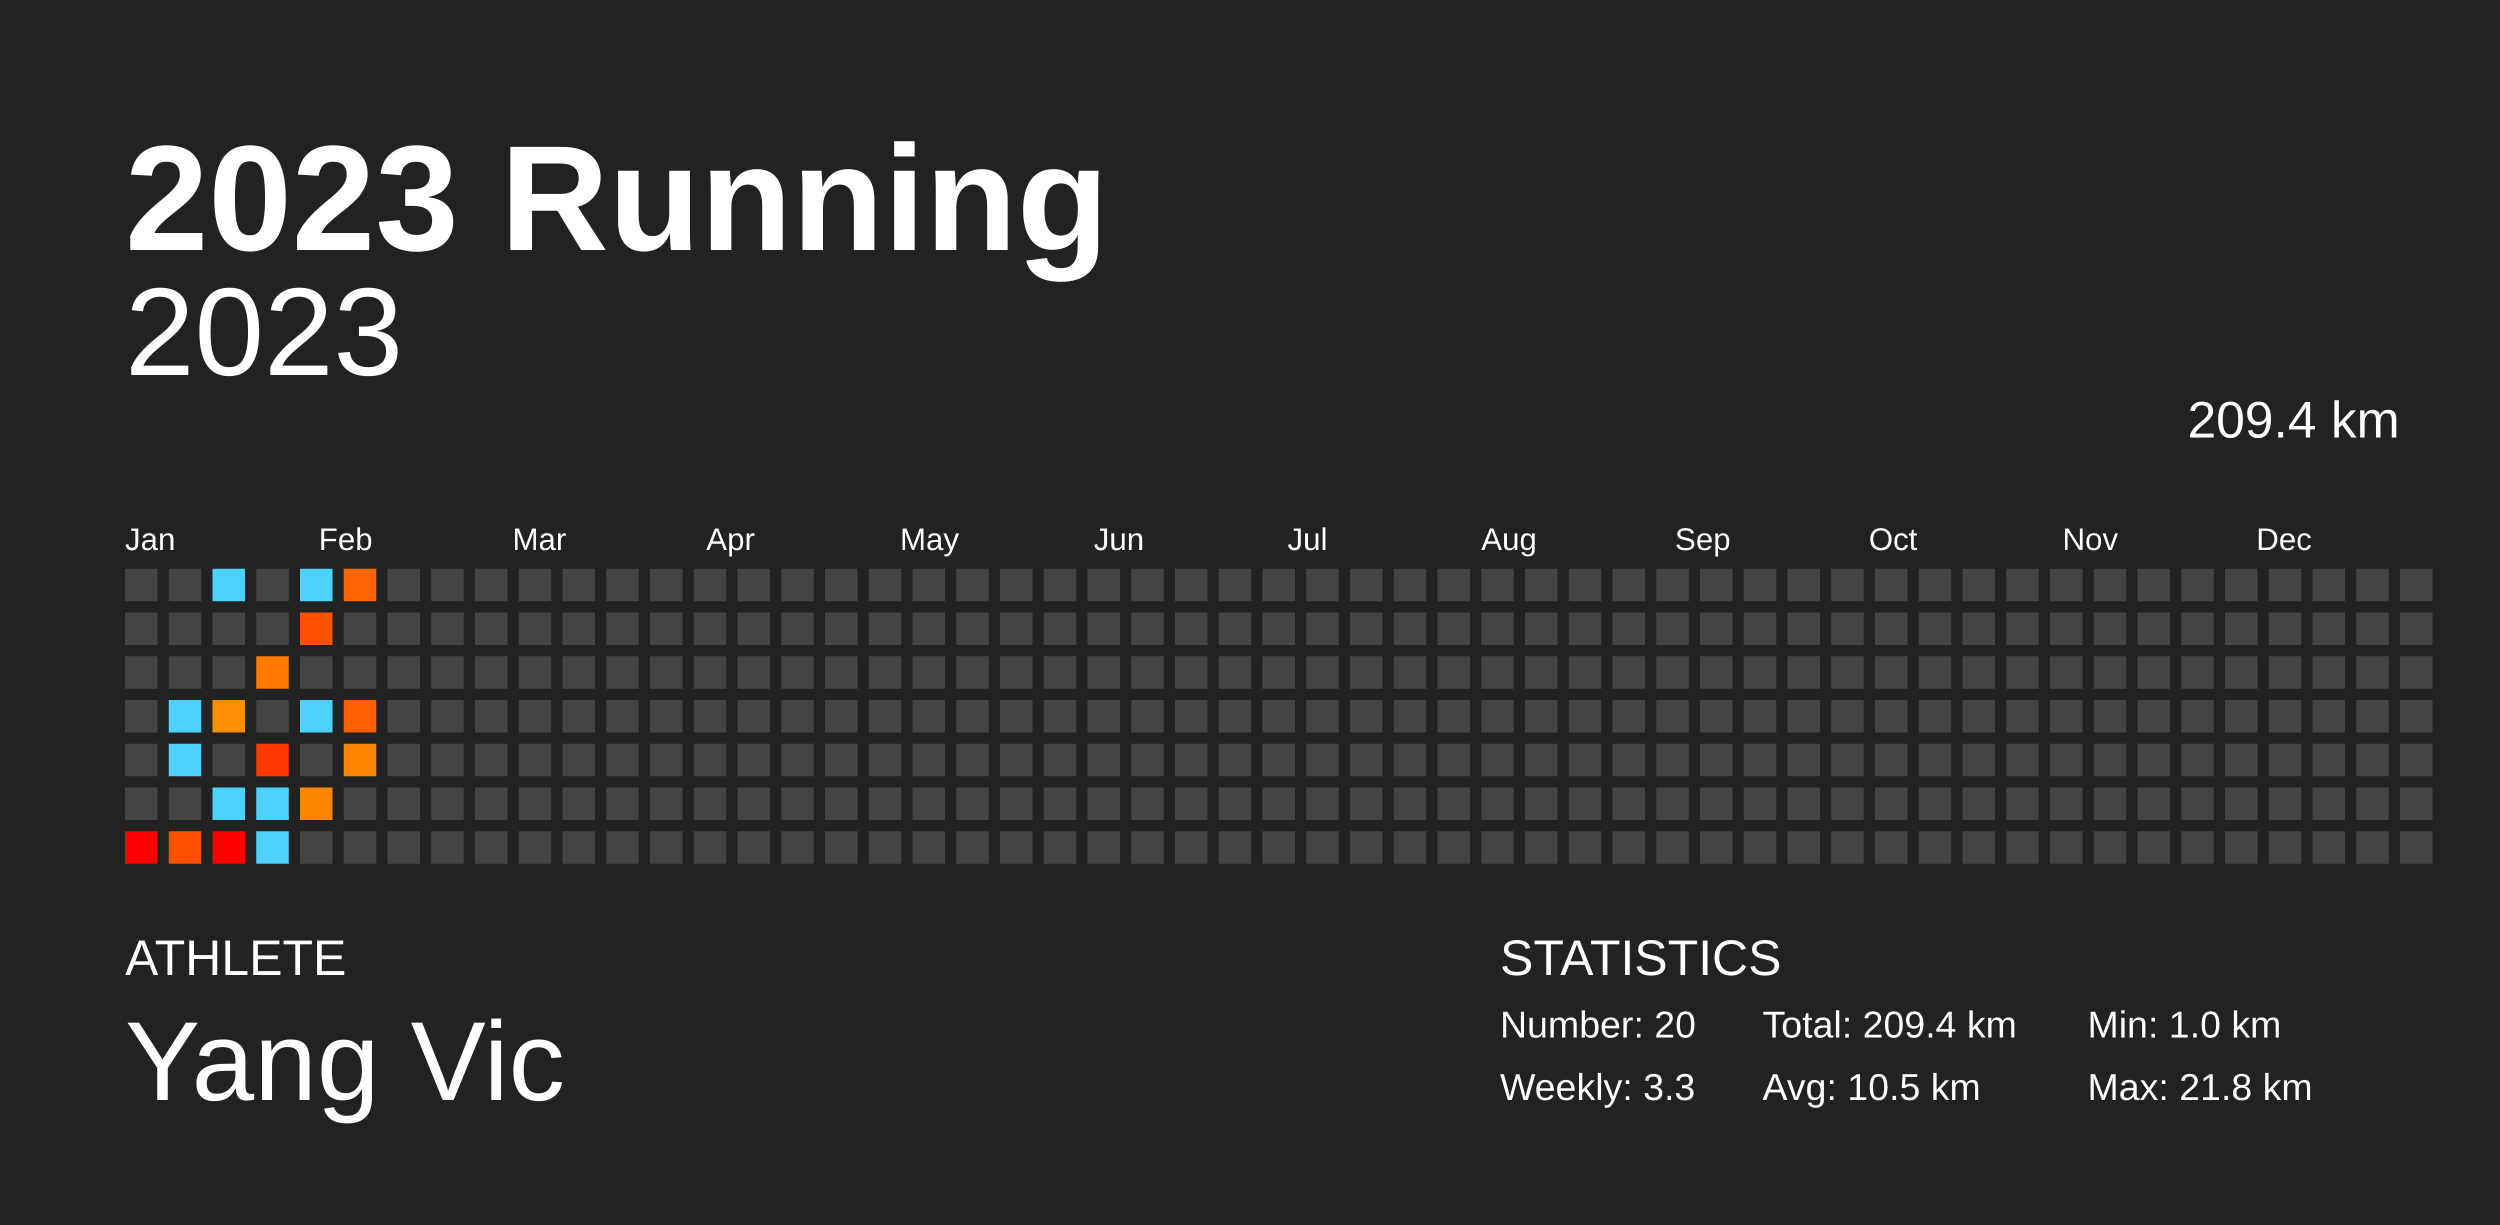
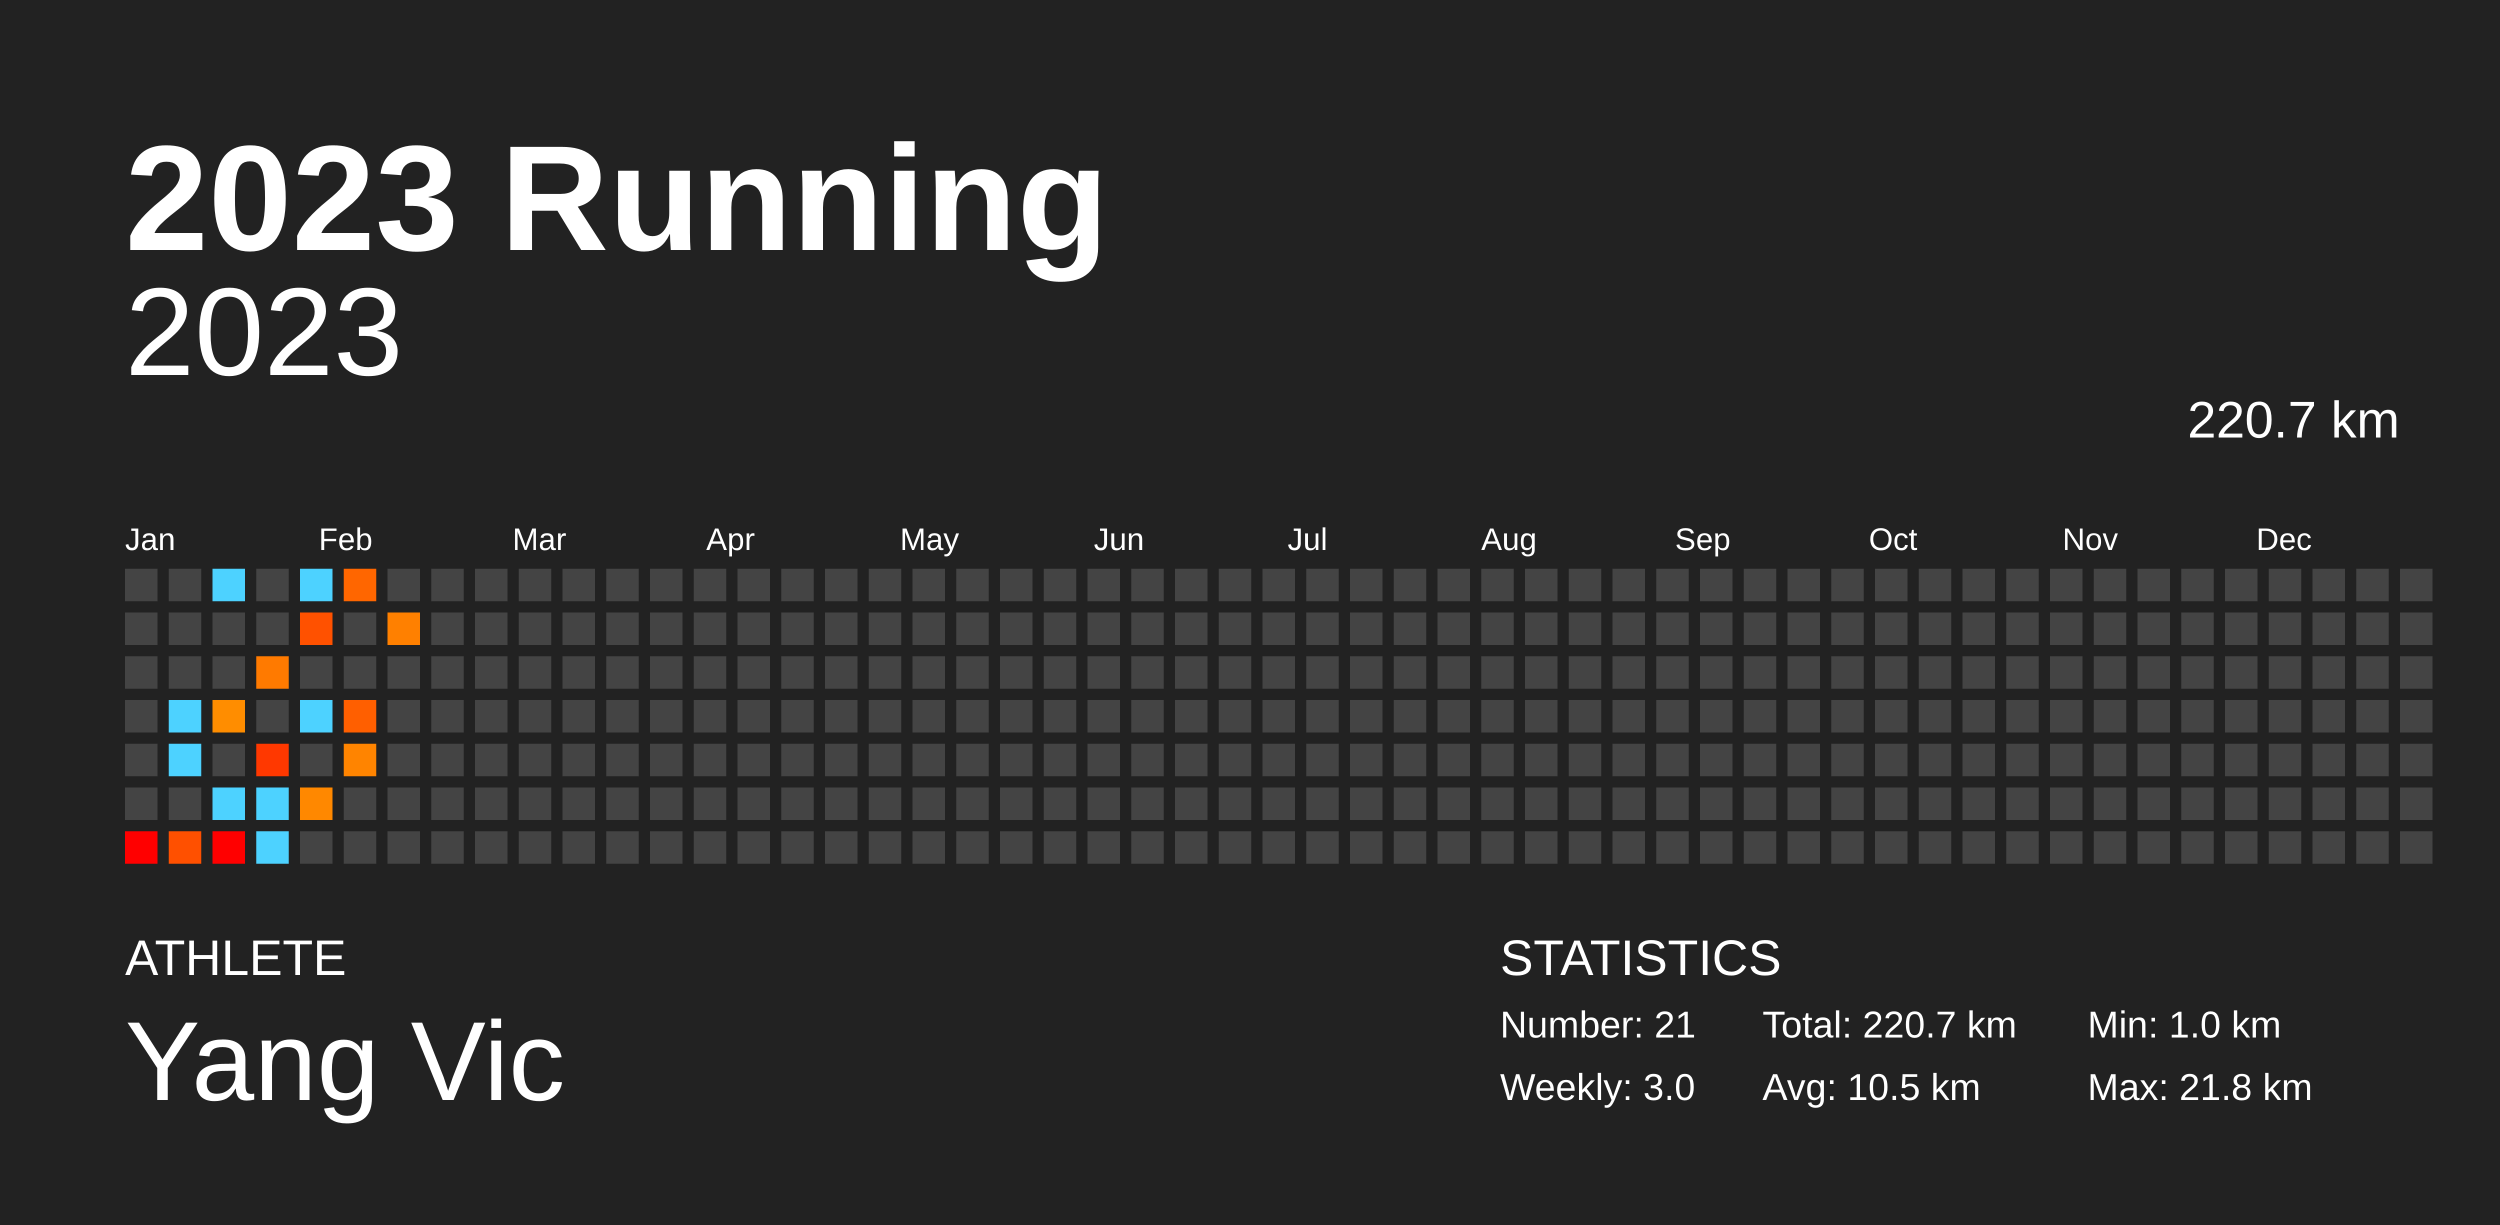
<svg xmlns="http://www.w3.org/2000/svg" baseProfile="full" height="98mm" version="1.1" viewBox="0,0,200,98" width="200mm">
  <defs />
  <rect fill="#222222" height="98" width="200" x="0" y="0" />
  <text fill="#FFFFFF" style="font-size:12px; font-family:Arial; font-weight:bold;" x="10" y="20">2023 Running</text>
  <text fill="#FFFFFF" style="font-size:4px; font-family:Arial" x="10" y="78">ATHLETE</text>
  <text fill="#FFFFFF" style="font-size:9px; font-family:Arial" x="10" y="88">Yang Vic</text>
  <text fill="#FFFFFF" style="font-size:4px; font-family:Arial" x="120" y="78">STATISTICS</text>
-   <text fill="#FFFFFF" style="font-size:3px; font-family:Arial" x="120" y="83">Number: 20</text>
-   <text fill="#FFFFFF" style="font-size:3px; font-family:Arial" x="120" y="88">Weekly: 3.3</text>
-   <text fill="#FFFFFF" style="font-size:3px; font-family:Arial" x="141" y="83">Total: 209.4 km</text>
+   <text fill="#FFFFFF" style="font-size:3px; font-family:Arial" x="120" y="83">Number: 21</text>
+   <text fill="#FFFFFF" style="font-size:3px; font-family:Arial" x="120" y="88">Weekly: 3.0</text>
+   <text fill="#FFFFFF" style="font-size:3px; font-family:Arial" x="141" y="83">Total: 220.7 km</text>
  <text fill="#FFFFFF" style="font-size:3px; font-family:Arial" x="141" y="88">Avg: 10.5 km</text>
  <text fill="#FFFFFF" style="font-size:3px; font-family:Arial" x="167" y="83">Min: 1.0 km</text>
  <text fill="#FFFFFF" style="font-size:3px; font-family:Arial" x="167" y="88">Max: 21.8 km</text>
  <text alignment-baseline="hanging" fill="#FFFFFF" style="font-size:10.0px; font-family:Arial;" x="10" y="30">2023</text>
-   <text alignment-baseline="hanging" fill="#FFFFFF" style="font-size:4.125px; font-family:Arial;" x="175" y="35">209.4 km</text>
+   <text alignment-baseline="hanging" fill="#FFFFFF" style="font-size:4.125px; font-family:Arial;" x="175" y="35">220.7 km</text>
  <text fill="#FFFFFF" style="font-size:2.5px; font-family:Arial" x="10.0" y="44">Jan</text>
  <text fill="#FFFFFF" style="font-size:2.5px; font-family:Arial" x="25.5" y="44">Feb</text>
  <text fill="#FFFFFF" style="font-size:2.5px; font-family:Arial" x="41.0" y="44">Mar</text>
  <text fill="#FFFFFF" style="font-size:2.5px; font-family:Arial" x="56.5" y="44">Apr</text>
  <text fill="#FFFFFF" style="font-size:2.5px; font-family:Arial" x="72.0" y="44">May</text>
  <text fill="#FFFFFF" style="font-size:2.5px; font-family:Arial" x="87.5" y="44">Jun</text>
  <text fill="#FFFFFF" style="font-size:2.5px; font-family:Arial" x="103.0" y="44">Jul</text>
  <text fill="#FFFFFF" style="font-size:2.5px; font-family:Arial" x="118.5" y="44">Aug</text>
  <text fill="#FFFFFF" style="font-size:2.5px; font-family:Arial" x="134.0" y="44">Sep</text>
  <text fill="#FFFFFF" style="font-size:2.5px; font-family:Arial" x="149.5" y="44">Oct</text>
  <text fill="#FFFFFF" style="font-size:2.5px; font-family:Arial" x="165.0" y="44">Nov</text>
  <text fill="#FFFFFF" style="font-size:2.5px; font-family:Arial" x="180.5" y="44">Dec</text>
  <rect fill="#444444" height="2.6" width="2.6" x="10.0" y="45.5" />
  <rect fill="#444444" height="2.6" width="2.6" x="10.0" y="49.0" />
  <rect fill="#444444" height="2.6" width="2.6" x="10.0" y="52.5" />
  <rect fill="#444444" height="2.6" width="2.6" x="10.0" y="56.0" />
  <rect fill="#444444" height="2.6" width="2.6" x="10.0" y="59.5" />
  <rect fill="#444444" height="2.6" width="2.6" x="10.0" y="63.0" />
  <rect fill="red" height="2.6" width="2.6" x="10.0" y="66.5" />
  <rect fill="#444444" height="2.6" width="2.6" x="13.5" y="45.5" />
  <rect fill="#444444" height="2.6" width="2.6" x="13.5" y="49.0" />
  <rect fill="#444444" height="2.6" width="2.6" x="13.5" y="52.5" />
  <rect fill="#4dd2ff" height="2.6" width="2.6" x="13.5" y="56.0" />
  <rect fill="#4dd2ff" height="2.6" width="2.6" x="13.5" y="59.5" />
  <rect fill="#444444" height="2.6" width="2.6" x="13.5" y="63.0" />
  <rect fill="#ff5000" height="2.6" width="2.6" x="13.5" y="66.5" />
  <rect fill="#4dd2ff" height="2.6" width="2.6" x="17.0" y="45.5" />
  <rect fill="#444444" height="2.6" width="2.6" x="17.0" y="49.0" />
  <rect fill="#444444" height="2.6" width="2.6" x="17.0" y="52.5" />
  <rect fill="#ff8d00" height="2.6" width="2.6" x="17.0" y="56.0" />
  <rect fill="#444444" height="2.6" width="2.6" x="17.0" y="59.5" />
  <rect fill="#4dd2ff" height="2.6" width="2.6" x="17.0" y="63.0" />
  <rect fill="red" height="2.6" width="2.6" x="17.0" y="66.5" />
  <rect fill="#444444" height="2.6" width="2.6" x="20.5" y="45.5" />
  <rect fill="#444444" height="2.6" width="2.6" x="20.5" y="49.0" />
  <rect fill="#ff7a00" height="2.6" width="2.6" x="20.5" y="52.5" />
  <rect fill="#444444" height="2.6" width="2.6" x="20.5" y="56.0" />
  <rect fill="#ff3800" height="2.6" width="2.6" x="20.5" y="59.5" />
  <rect fill="#4dd2ff" height="2.6" width="2.6" x="20.5" y="63.0" />
  <rect fill="#4dd2ff" height="2.6" width="2.6" x="20.5" y="66.5" />
  <rect fill="#4dd2ff" height="2.6" width="2.6" x="24.0" y="45.5" />
  <rect fill="#ff5100" height="2.6" width="2.6" x="24.0" y="49.0" />
  <rect fill="#444444" height="2.6" width="2.6" x="24.0" y="52.5" />
  <rect fill="#4dd2ff" height="2.6" width="2.6" x="24.0" y="56.0" />
  <rect fill="#444444" height="2.6" width="2.6" x="24.0" y="59.5" />
  <rect fill="#ff8800" height="2.6" width="2.6" x="24.0" y="63.0" />
  <rect fill="#444444" height="2.6" width="2.6" x="24.0" y="66.5" />
  <rect fill="#ff6600" height="2.6" width="2.6" x="27.5" y="45.5" />
  <rect fill="#444444" height="2.6" width="2.6" x="27.5" y="49.0" />
  <rect fill="#444444" height="2.6" width="2.6" x="27.5" y="52.5" />
  <rect fill="#ff5f00" height="2.6" width="2.6" x="27.5" y="56.0" />
  <rect fill="#ff8400" height="2.6" width="2.6" x="27.5" y="59.5" />
  <rect fill="#444444" height="2.6" width="2.6" x="27.5" y="63.0" />
  <rect fill="#444444" height="2.6" width="2.6" x="27.5" y="66.5" />
  <rect fill="#444444" height="2.6" width="2.6" x="31.0" y="45.5" />
-   <rect fill="#444444" height="2.6" width="2.6" x="31.0" y="49.0" />
+   <rect fill="#ff8000" height="2.6" width="2.6" x="31.0" y="49.0" />
  <rect fill="#444444" height="2.6" width="2.6" x="31.0" y="52.5" />
  <rect fill="#444444" height="2.6" width="2.6" x="31.0" y="56.0" />
  <rect fill="#444444" height="2.6" width="2.6" x="31.0" y="59.5" />
  <rect fill="#444444" height="2.6" width="2.6" x="31.0" y="63.0" />
  <rect fill="#444444" height="2.6" width="2.6" x="31.0" y="66.5" />
  <rect fill="#444444" height="2.6" width="2.6" x="34.5" y="45.5" />
  <rect fill="#444444" height="2.6" width="2.6" x="34.5" y="49.0" />
  <rect fill="#444444" height="2.6" width="2.6" x="34.5" y="52.5" />
  <rect fill="#444444" height="2.6" width="2.6" x="34.5" y="56.0" />
  <rect fill="#444444" height="2.6" width="2.6" x="34.5" y="59.5" />
  <rect fill="#444444" height="2.6" width="2.6" x="34.5" y="63.0" />
  <rect fill="#444444" height="2.6" width="2.6" x="34.5" y="66.5" />
  <rect fill="#444444" height="2.6" width="2.6" x="38.0" y="45.5" />
  <rect fill="#444444" height="2.6" width="2.6" x="38.0" y="49.0" />
  <rect fill="#444444" height="2.6" width="2.6" x="38.0" y="52.5" />
  <rect fill="#444444" height="2.6" width="2.6" x="38.0" y="56.0" />
  <rect fill="#444444" height="2.6" width="2.6" x="38.0" y="59.5" />
  <rect fill="#444444" height="2.6" width="2.6" x="38.0" y="63.0" />
  <rect fill="#444444" height="2.6" width="2.6" x="38.0" y="66.5" />
  <rect fill="#444444" height="2.6" width="2.6" x="41.5" y="45.5" />
  <rect fill="#444444" height="2.6" width="2.6" x="41.5" y="49.0" />
  <rect fill="#444444" height="2.6" width="2.6" x="41.5" y="52.5" />
  <rect fill="#444444" height="2.6" width="2.6" x="41.5" y="56.0" />
  <rect fill="#444444" height="2.6" width="2.6" x="41.5" y="59.5" />
  <rect fill="#444444" height="2.6" width="2.6" x="41.5" y="63.0" />
  <rect fill="#444444" height="2.6" width="2.6" x="41.5" y="66.5" />
  <rect fill="#444444" height="2.6" width="2.6" x="45.0" y="45.5" />
  <rect fill="#444444" height="2.6" width="2.6" x="45.0" y="49.0" />
  <rect fill="#444444" height="2.6" width="2.6" x="45.0" y="52.5" />
  <rect fill="#444444" height="2.6" width="2.6" x="45.0" y="56.0" />
  <rect fill="#444444" height="2.6" width="2.6" x="45.0" y="59.5" />
  <rect fill="#444444" height="2.6" width="2.6" x="45.0" y="63.0" />
  <rect fill="#444444" height="2.6" width="2.6" x="45.0" y="66.5" />
  <rect fill="#444444" height="2.6" width="2.6" x="48.5" y="45.5" />
  <rect fill="#444444" height="2.6" width="2.6" x="48.5" y="49.0" />
  <rect fill="#444444" height="2.6" width="2.6" x="48.5" y="52.5" />
  <rect fill="#444444" height="2.6" width="2.6" x="48.5" y="56.0" />
  <rect fill="#444444" height="2.6" width="2.6" x="48.5" y="59.5" />
  <rect fill="#444444" height="2.6" width="2.6" x="48.5" y="63.0" />
  <rect fill="#444444" height="2.6" width="2.6" x="48.5" y="66.5" />
  <rect fill="#444444" height="2.6" width="2.6" x="52.0" y="45.5" />
  <rect fill="#444444" height="2.6" width="2.6" x="52.0" y="49.0" />
  <rect fill="#444444" height="2.6" width="2.6" x="52.0" y="52.5" />
  <rect fill="#444444" height="2.6" width="2.6" x="52.0" y="56.0" />
  <rect fill="#444444" height="2.6" width="2.6" x="52.0" y="59.5" />
  <rect fill="#444444" height="2.6" width="2.6" x="52.0" y="63.0" />
  <rect fill="#444444" height="2.6" width="2.6" x="52.0" y="66.5" />
  <rect fill="#444444" height="2.6" width="2.6" x="55.5" y="45.5" />
  <rect fill="#444444" height="2.6" width="2.6" x="55.5" y="49.0" />
  <rect fill="#444444" height="2.6" width="2.6" x="55.5" y="52.5" />
  <rect fill="#444444" height="2.6" width="2.6" x="55.5" y="56.0" />
  <rect fill="#444444" height="2.6" width="2.6" x="55.5" y="59.5" />
  <rect fill="#444444" height="2.6" width="2.6" x="55.5" y="63.0" />
  <rect fill="#444444" height="2.6" width="2.6" x="55.5" y="66.5" />
  <rect fill="#444444" height="2.6" width="2.6" x="59.0" y="45.5" />
  <rect fill="#444444" height="2.6" width="2.6" x="59.0" y="49.0" />
  <rect fill="#444444" height="2.6" width="2.6" x="59.0" y="52.5" />
  <rect fill="#444444" height="2.6" width="2.6" x="59.0" y="56.0" />
  <rect fill="#444444" height="2.6" width="2.6" x="59.0" y="59.5" />
  <rect fill="#444444" height="2.6" width="2.6" x="59.0" y="63.0" />
  <rect fill="#444444" height="2.6" width="2.6" x="59.0" y="66.5" />
  <rect fill="#444444" height="2.6" width="2.6" x="62.5" y="45.5" />
  <rect fill="#444444" height="2.6" width="2.6" x="62.5" y="49.0" />
  <rect fill="#444444" height="2.6" width="2.6" x="62.5" y="52.5" />
  <rect fill="#444444" height="2.6" width="2.6" x="62.5" y="56.0" />
  <rect fill="#444444" height="2.6" width="2.6" x="62.5" y="59.5" />
  <rect fill="#444444" height="2.6" width="2.6" x="62.5" y="63.0" />
  <rect fill="#444444" height="2.6" width="2.6" x="62.5" y="66.5" />
  <rect fill="#444444" height="2.6" width="2.6" x="66.0" y="45.5" />
  <rect fill="#444444" height="2.6" width="2.6" x="66.0" y="49.0" />
  <rect fill="#444444" height="2.6" width="2.6" x="66.0" y="52.5" />
  <rect fill="#444444" height="2.6" width="2.6" x="66.0" y="56.0" />
  <rect fill="#444444" height="2.6" width="2.6" x="66.0" y="59.5" />
  <rect fill="#444444" height="2.6" width="2.6" x="66.0" y="63.0" />
  <rect fill="#444444" height="2.6" width="2.6" x="66.0" y="66.5" />
  <rect fill="#444444" height="2.6" width="2.6" x="69.5" y="45.5" />
  <rect fill="#444444" height="2.6" width="2.6" x="69.5" y="49.0" />
  <rect fill="#444444" height="2.6" width="2.6" x="69.5" y="52.5" />
  <rect fill="#444444" height="2.6" width="2.6" x="69.5" y="56.0" />
  <rect fill="#444444" height="2.6" width="2.6" x="69.5" y="59.5" />
  <rect fill="#444444" height="2.6" width="2.6" x="69.5" y="63.0" />
  <rect fill="#444444" height="2.6" width="2.6" x="69.5" y="66.5" />
  <rect fill="#444444" height="2.6" width="2.6" x="73.0" y="45.5" />
  <rect fill="#444444" height="2.6" width="2.6" x="73.0" y="49.0" />
  <rect fill="#444444" height="2.6" width="2.6" x="73.0" y="52.5" />
  <rect fill="#444444" height="2.6" width="2.6" x="73.0" y="56.0" />
  <rect fill="#444444" height="2.6" width="2.6" x="73.0" y="59.5" />
  <rect fill="#444444" height="2.6" width="2.6" x="73.0" y="63.0" />
  <rect fill="#444444" height="2.6" width="2.6" x="73.0" y="66.5" />
  <rect fill="#444444" height="2.6" width="2.6" x="76.5" y="45.5" />
  <rect fill="#444444" height="2.6" width="2.6" x="76.5" y="49.0" />
  <rect fill="#444444" height="2.6" width="2.6" x="76.5" y="52.5" />
  <rect fill="#444444" height="2.6" width="2.6" x="76.5" y="56.0" />
  <rect fill="#444444" height="2.6" width="2.6" x="76.5" y="59.5" />
  <rect fill="#444444" height="2.6" width="2.6" x="76.5" y="63.0" />
  <rect fill="#444444" height="2.6" width="2.6" x="76.5" y="66.5" />
  <rect fill="#444444" height="2.6" width="2.6" x="80.0" y="45.5" />
  <rect fill="#444444" height="2.6" width="2.6" x="80.0" y="49.0" />
  <rect fill="#444444" height="2.6" width="2.6" x="80.0" y="52.5" />
  <rect fill="#444444" height="2.6" width="2.6" x="80.0" y="56.0" />
  <rect fill="#444444" height="2.6" width="2.6" x="80.0" y="59.5" />
  <rect fill="#444444" height="2.6" width="2.6" x="80.0" y="63.0" />
  <rect fill="#444444" height="2.6" width="2.6" x="80.0" y="66.5" />
  <rect fill="#444444" height="2.6" width="2.6" x="83.5" y="45.5" />
  <rect fill="#444444" height="2.6" width="2.6" x="83.5" y="49.0" />
  <rect fill="#444444" height="2.6" width="2.6" x="83.5" y="52.5" />
  <rect fill="#444444" height="2.6" width="2.6" x="83.5" y="56.0" />
  <rect fill="#444444" height="2.6" width="2.6" x="83.5" y="59.5" />
  <rect fill="#444444" height="2.6" width="2.6" x="83.5" y="63.0" />
  <rect fill="#444444" height="2.6" width="2.6" x="83.5" y="66.5" />
  <rect fill="#444444" height="2.6" width="2.6" x="87.0" y="45.5" />
  <rect fill="#444444" height="2.6" width="2.6" x="87.0" y="49.0" />
  <rect fill="#444444" height="2.6" width="2.6" x="87.0" y="52.5" />
  <rect fill="#444444" height="2.6" width="2.6" x="87.0" y="56.0" />
  <rect fill="#444444" height="2.6" width="2.6" x="87.0" y="59.5" />
  <rect fill="#444444" height="2.6" width="2.6" x="87.0" y="63.0" />
  <rect fill="#444444" height="2.6" width="2.6" x="87.0" y="66.5" />
  <rect fill="#444444" height="2.6" width="2.6" x="90.5" y="45.5" />
  <rect fill="#444444" height="2.6" width="2.6" x="90.5" y="49.0" />
  <rect fill="#444444" height="2.6" width="2.6" x="90.5" y="52.5" />
  <rect fill="#444444" height="2.6" width="2.6" x="90.5" y="56.0" />
  <rect fill="#444444" height="2.6" width="2.6" x="90.5" y="59.5" />
  <rect fill="#444444" height="2.6" width="2.6" x="90.5" y="63.0" />
  <rect fill="#444444" height="2.6" width="2.6" x="90.5" y="66.5" />
  <rect fill="#444444" height="2.6" width="2.6" x="94.0" y="45.5" />
  <rect fill="#444444" height="2.6" width="2.6" x="94.0" y="49.0" />
  <rect fill="#444444" height="2.6" width="2.6" x="94.0" y="52.5" />
  <rect fill="#444444" height="2.6" width="2.6" x="94.0" y="56.0" />
  <rect fill="#444444" height="2.6" width="2.6" x="94.0" y="59.5" />
  <rect fill="#444444" height="2.6" width="2.6" x="94.0" y="63.0" />
  <rect fill="#444444" height="2.6" width="2.6" x="94.0" y="66.5" />
  <rect fill="#444444" height="2.6" width="2.6" x="97.5" y="45.5" />
  <rect fill="#444444" height="2.6" width="2.6" x="97.5" y="49.0" />
  <rect fill="#444444" height="2.6" width="2.6" x="97.5" y="52.5" />
  <rect fill="#444444" height="2.6" width="2.6" x="97.5" y="56.0" />
  <rect fill="#444444" height="2.6" width="2.6" x="97.5" y="59.5" />
  <rect fill="#444444" height="2.6" width="2.6" x="97.5" y="63.0" />
  <rect fill="#444444" height="2.6" width="2.6" x="97.5" y="66.5" />
  <rect fill="#444444" height="2.6" width="2.6" x="101.0" y="45.5" />
  <rect fill="#444444" height="2.6" width="2.6" x="101.0" y="49.0" />
  <rect fill="#444444" height="2.6" width="2.6" x="101.0" y="52.5" />
  <rect fill="#444444" height="2.6" width="2.6" x="101.0" y="56.0" />
  <rect fill="#444444" height="2.6" width="2.6" x="101.0" y="59.5" />
  <rect fill="#444444" height="2.6" width="2.6" x="101.0" y="63.0" />
  <rect fill="#444444" height="2.6" width="2.6" x="101.0" y="66.5" />
  <rect fill="#444444" height="2.6" width="2.6" x="104.5" y="45.5" />
  <rect fill="#444444" height="2.6" width="2.6" x="104.5" y="49.0" />
  <rect fill="#444444" height="2.6" width="2.6" x="104.5" y="52.5" />
  <rect fill="#444444" height="2.6" width="2.6" x="104.5" y="56.0" />
  <rect fill="#444444" height="2.6" width="2.6" x="104.5" y="59.5" />
  <rect fill="#444444" height="2.6" width="2.6" x="104.5" y="63.0" />
  <rect fill="#444444" height="2.6" width="2.6" x="104.5" y="66.5" />
  <rect fill="#444444" height="2.6" width="2.6" x="108.0" y="45.5" />
  <rect fill="#444444" height="2.6" width="2.6" x="108.0" y="49.0" />
  <rect fill="#444444" height="2.6" width="2.6" x="108.0" y="52.5" />
  <rect fill="#444444" height="2.6" width="2.6" x="108.0" y="56.0" />
  <rect fill="#444444" height="2.6" width="2.6" x="108.0" y="59.5" />
  <rect fill="#444444" height="2.6" width="2.6" x="108.0" y="63.0" />
  <rect fill="#444444" height="2.6" width="2.6" x="108.0" y="66.5" />
  <rect fill="#444444" height="2.6" width="2.6" x="111.5" y="45.5" />
  <rect fill="#444444" height="2.6" width="2.6" x="111.5" y="49.0" />
  <rect fill="#444444" height="2.6" width="2.6" x="111.5" y="52.5" />
  <rect fill="#444444" height="2.6" width="2.6" x="111.5" y="56.0" />
  <rect fill="#444444" height="2.6" width="2.6" x="111.5" y="59.5" />
  <rect fill="#444444" height="2.6" width="2.6" x="111.5" y="63.0" />
  <rect fill="#444444" height="2.6" width="2.6" x="111.5" y="66.5" />
  <rect fill="#444444" height="2.6" width="2.6" x="115.0" y="45.5" />
  <rect fill="#444444" height="2.6" width="2.6" x="115.0" y="49.0" />
  <rect fill="#444444" height="2.6" width="2.6" x="115.0" y="52.5" />
  <rect fill="#444444" height="2.6" width="2.6" x="115.0" y="56.0" />
  <rect fill="#444444" height="2.6" width="2.6" x="115.0" y="59.5" />
  <rect fill="#444444" height="2.6" width="2.6" x="115.0" y="63.0" />
  <rect fill="#444444" height="2.6" width="2.6" x="115.0" y="66.5" />
  <rect fill="#444444" height="2.6" width="2.6" x="118.5" y="45.5" />
  <rect fill="#444444" height="2.6" width="2.6" x="118.5" y="49.0" />
  <rect fill="#444444" height="2.6" width="2.6" x="118.5" y="52.5" />
  <rect fill="#444444" height="2.6" width="2.6" x="118.5" y="56.0" />
  <rect fill="#444444" height="2.6" width="2.6" x="118.5" y="59.5" />
  <rect fill="#444444" height="2.6" width="2.6" x="118.5" y="63.0" />
  <rect fill="#444444" height="2.6" width="2.6" x="118.5" y="66.5" />
  <rect fill="#444444" height="2.6" width="2.6" x="122.0" y="45.5" />
  <rect fill="#444444" height="2.6" width="2.6" x="122.0" y="49.0" />
  <rect fill="#444444" height="2.6" width="2.6" x="122.0" y="52.5" />
  <rect fill="#444444" height="2.6" width="2.6" x="122.0" y="56.0" />
  <rect fill="#444444" height="2.6" width="2.6" x="122.0" y="59.5" />
  <rect fill="#444444" height="2.6" width="2.6" x="122.0" y="63.0" />
  <rect fill="#444444" height="2.6" width="2.6" x="122.0" y="66.5" />
  <rect fill="#444444" height="2.6" width="2.6" x="125.5" y="45.5" />
  <rect fill="#444444" height="2.6" width="2.6" x="125.5" y="49.0" />
  <rect fill="#444444" height="2.6" width="2.6" x="125.5" y="52.5" />
  <rect fill="#444444" height="2.6" width="2.6" x="125.5" y="56.0" />
  <rect fill="#444444" height="2.6" width="2.6" x="125.5" y="59.5" />
  <rect fill="#444444" height="2.6" width="2.6" x="125.5" y="63.0" />
  <rect fill="#444444" height="2.6" width="2.6" x="125.5" y="66.5" />
  <rect fill="#444444" height="2.6" width="2.6" x="129.0" y="45.5" />
  <rect fill="#444444" height="2.6" width="2.6" x="129.0" y="49.0" />
  <rect fill="#444444" height="2.6" width="2.6" x="129.0" y="52.5" />
  <rect fill="#444444" height="2.6" width="2.6" x="129.0" y="56.0" />
  <rect fill="#444444" height="2.6" width="2.6" x="129.0" y="59.5" />
  <rect fill="#444444" height="2.6" width="2.6" x="129.0" y="63.0" />
  <rect fill="#444444" height="2.6" width="2.6" x="129.0" y="66.5" />
  <rect fill="#444444" height="2.6" width="2.6" x="132.5" y="45.5" />
  <rect fill="#444444" height="2.6" width="2.6" x="132.5" y="49.0" />
  <rect fill="#444444" height="2.6" width="2.6" x="132.5" y="52.5" />
  <rect fill="#444444" height="2.6" width="2.6" x="132.5" y="56.0" />
  <rect fill="#444444" height="2.6" width="2.6" x="132.5" y="59.5" />
  <rect fill="#444444" height="2.6" width="2.6" x="132.5" y="63.0" />
  <rect fill="#444444" height="2.6" width="2.6" x="132.5" y="66.5" />
  <rect fill="#444444" height="2.6" width="2.6" x="136.0" y="45.5" />
  <rect fill="#444444" height="2.6" width="2.6" x="136.0" y="49.0" />
  <rect fill="#444444" height="2.6" width="2.6" x="136.0" y="52.5" />
  <rect fill="#444444" height="2.6" width="2.6" x="136.0" y="56.0" />
  <rect fill="#444444" height="2.6" width="2.6" x="136.0" y="59.5" />
  <rect fill="#444444" height="2.6" width="2.6" x="136.0" y="63.0" />
  <rect fill="#444444" height="2.6" width="2.6" x="136.0" y="66.5" />
  <rect fill="#444444" height="2.6" width="2.6" x="139.5" y="45.5" />
  <rect fill="#444444" height="2.6" width="2.6" x="139.5" y="49.0" />
  <rect fill="#444444" height="2.6" width="2.6" x="139.5" y="52.5" />
  <rect fill="#444444" height="2.6" width="2.6" x="139.5" y="56.0" />
  <rect fill="#444444" height="2.6" width="2.6" x="139.5" y="59.5" />
  <rect fill="#444444" height="2.6" width="2.6" x="139.5" y="63.0" />
  <rect fill="#444444" height="2.6" width="2.6" x="139.5" y="66.5" />
  <rect fill="#444444" height="2.6" width="2.6" x="143.0" y="45.5" />
  <rect fill="#444444" height="2.6" width="2.6" x="143.0" y="49.0" />
  <rect fill="#444444" height="2.6" width="2.6" x="143.0" y="52.5" />
  <rect fill="#444444" height="2.6" width="2.6" x="143.0" y="56.0" />
  <rect fill="#444444" height="2.6" width="2.6" x="143.0" y="59.5" />
  <rect fill="#444444" height="2.6" width="2.6" x="143.0" y="63.0" />
  <rect fill="#444444" height="2.6" width="2.6" x="143.0" y="66.5" />
  <rect fill="#444444" height="2.6" width="2.6" x="146.5" y="45.5" />
  <rect fill="#444444" height="2.6" width="2.6" x="146.5" y="49.0" />
  <rect fill="#444444" height="2.6" width="2.6" x="146.5" y="52.5" />
  <rect fill="#444444" height="2.6" width="2.6" x="146.5" y="56.0" />
  <rect fill="#444444" height="2.6" width="2.6" x="146.5" y="59.5" />
  <rect fill="#444444" height="2.6" width="2.6" x="146.5" y="63.0" />
  <rect fill="#444444" height="2.6" width="2.6" x="146.5" y="66.5" />
  <rect fill="#444444" height="2.6" width="2.6" x="150.0" y="45.5" />
  <rect fill="#444444" height="2.6" width="2.6" x="150.0" y="49.0" />
  <rect fill="#444444" height="2.6" width="2.6" x="150.0" y="52.5" />
  <rect fill="#444444" height="2.6" width="2.6" x="150.0" y="56.0" />
  <rect fill="#444444" height="2.6" width="2.6" x="150.0" y="59.5" />
  <rect fill="#444444" height="2.6" width="2.6" x="150.0" y="63.0" />
  <rect fill="#444444" height="2.6" width="2.6" x="150.0" y="66.5" />
  <rect fill="#444444" height="2.6" width="2.6" x="153.5" y="45.5" />
  <rect fill="#444444" height="2.6" width="2.6" x="153.5" y="49.0" />
  <rect fill="#444444" height="2.6" width="2.6" x="153.5" y="52.5" />
  <rect fill="#444444" height="2.6" width="2.6" x="153.5" y="56.0" />
  <rect fill="#444444" height="2.6" width="2.6" x="153.5" y="59.5" />
  <rect fill="#444444" height="2.6" width="2.6" x="153.5" y="63.0" />
  <rect fill="#444444" height="2.6" width="2.6" x="153.5" y="66.5" />
  <rect fill="#444444" height="2.6" width="2.6" x="157.0" y="45.5" />
  <rect fill="#444444" height="2.6" width="2.6" x="157.0" y="49.0" />
  <rect fill="#444444" height="2.6" width="2.6" x="157.0" y="52.5" />
  <rect fill="#444444" height="2.6" width="2.6" x="157.0" y="56.0" />
  <rect fill="#444444" height="2.6" width="2.6" x="157.0" y="59.5" />
  <rect fill="#444444" height="2.6" width="2.6" x="157.0" y="63.0" />
  <rect fill="#444444" height="2.6" width="2.6" x="157.0" y="66.5" />
  <rect fill="#444444" height="2.6" width="2.6" x="160.5" y="45.5" />
  <rect fill="#444444" height="2.6" width="2.6" x="160.5" y="49.0" />
  <rect fill="#444444" height="2.6" width="2.6" x="160.5" y="52.5" />
  <rect fill="#444444" height="2.6" width="2.6" x="160.5" y="56.0" />
  <rect fill="#444444" height="2.6" width="2.6" x="160.5" y="59.5" />
  <rect fill="#444444" height="2.6" width="2.6" x="160.5" y="63.0" />
  <rect fill="#444444" height="2.6" width="2.6" x="160.5" y="66.5" />
  <rect fill="#444444" height="2.6" width="2.6" x="164.0" y="45.5" />
  <rect fill="#444444" height="2.6" width="2.6" x="164.0" y="49.0" />
  <rect fill="#444444" height="2.6" width="2.6" x="164.0" y="52.5" />
  <rect fill="#444444" height="2.6" width="2.6" x="164.0" y="56.0" />
  <rect fill="#444444" height="2.6" width="2.6" x="164.0" y="59.5" />
  <rect fill="#444444" height="2.6" width="2.6" x="164.0" y="63.0" />
  <rect fill="#444444" height="2.6" width="2.6" x="164.0" y="66.5" />
  <rect fill="#444444" height="2.6" width="2.6" x="167.5" y="45.5" />
  <rect fill="#444444" height="2.6" width="2.6" x="167.5" y="49.0" />
  <rect fill="#444444" height="2.6" width="2.6" x="167.5" y="52.5" />
  <rect fill="#444444" height="2.6" width="2.6" x="167.5" y="56.0" />
  <rect fill="#444444" height="2.6" width="2.6" x="167.5" y="59.5" />
  <rect fill="#444444" height="2.6" width="2.6" x="167.5" y="63.0" />
  <rect fill="#444444" height="2.6" width="2.6" x="167.5" y="66.5" />
  <rect fill="#444444" height="2.6" width="2.6" x="171.0" y="45.5" />
  <rect fill="#444444" height="2.6" width="2.6" x="171.0" y="49.0" />
  <rect fill="#444444" height="2.6" width="2.6" x="171.0" y="52.5" />
  <rect fill="#444444" height="2.6" width="2.6" x="171.0" y="56.0" />
  <rect fill="#444444" height="2.6" width="2.6" x="171.0" y="59.5" />
  <rect fill="#444444" height="2.6" width="2.6" x="171.0" y="63.0" />
  <rect fill="#444444" height="2.6" width="2.6" x="171.0" y="66.5" />
  <rect fill="#444444" height="2.6" width="2.6" x="174.5" y="45.5" />
  <rect fill="#444444" height="2.6" width="2.6" x="174.5" y="49.0" />
  <rect fill="#444444" height="2.6" width="2.6" x="174.5" y="52.5" />
  <rect fill="#444444" height="2.6" width="2.6" x="174.5" y="56.0" />
  <rect fill="#444444" height="2.6" width="2.6" x="174.5" y="59.5" />
  <rect fill="#444444" height="2.6" width="2.6" x="174.5" y="63.0" />
  <rect fill="#444444" height="2.6" width="2.6" x="174.5" y="66.5" />
  <rect fill="#444444" height="2.6" width="2.6" x="178.0" y="45.5" />
  <rect fill="#444444" height="2.6" width="2.6" x="178.0" y="49.0" />
  <rect fill="#444444" height="2.6" width="2.6" x="178.0" y="52.5" />
  <rect fill="#444444" height="2.6" width="2.6" x="178.0" y="56.0" />
  <rect fill="#444444" height="2.6" width="2.6" x="178.0" y="59.5" />
  <rect fill="#444444" height="2.6" width="2.6" x="178.0" y="63.0" />
  <rect fill="#444444" height="2.6" width="2.6" x="178.0" y="66.5" />
  <rect fill="#444444" height="2.6" width="2.6" x="181.5" y="45.5" />
  <rect fill="#444444" height="2.6" width="2.6" x="181.5" y="49.0" />
  <rect fill="#444444" height="2.6" width="2.6" x="181.5" y="52.5" />
  <rect fill="#444444" height="2.6" width="2.6" x="181.5" y="56.0" />
  <rect fill="#444444" height="2.6" width="2.6" x="181.5" y="59.5" />
  <rect fill="#444444" height="2.6" width="2.6" x="181.5" y="63.0" />
  <rect fill="#444444" height="2.6" width="2.6" x="181.5" y="66.5" />
  <rect fill="#444444" height="2.6" width="2.6" x="185.0" y="45.5" />
  <rect fill="#444444" height="2.6" width="2.6" x="185.0" y="49.0" />
  <rect fill="#444444" height="2.6" width="2.6" x="185.0" y="52.5" />
  <rect fill="#444444" height="2.6" width="2.6" x="185.0" y="56.0" />
  <rect fill="#444444" height="2.6" width="2.6" x="185.0" y="59.5" />
  <rect fill="#444444" height="2.6" width="2.6" x="185.0" y="63.0" />
  <rect fill="#444444" height="2.6" width="2.6" x="185.0" y="66.5" />
  <rect fill="#444444" height="2.6" width="2.6" x="188.5" y="45.5" />
  <rect fill="#444444" height="2.6" width="2.6" x="188.5" y="49.0" />
  <rect fill="#444444" height="2.6" width="2.6" x="188.5" y="52.5" />
  <rect fill="#444444" height="2.6" width="2.6" x="188.5" y="56.0" />
  <rect fill="#444444" height="2.6" width="2.6" x="188.5" y="59.5" />
  <rect fill="#444444" height="2.6" width="2.6" x="188.5" y="63.0" />
  <rect fill="#444444" height="2.6" width="2.6" x="188.5" y="66.5" />
  <rect fill="#444444" height="2.6" width="2.6" x="192.0" y="45.5" />
  <rect fill="#444444" height="2.6" width="2.6" x="192.0" y="49.0" />
  <rect fill="#444444" height="2.6" width="2.6" x="192.0" y="52.5" />
  <rect fill="#444444" height="2.6" width="2.6" x="192.0" y="56.0" />
  <rect fill="#444444" height="2.6" width="2.6" x="192.0" y="59.5" />
  <rect fill="#444444" height="2.6" width="2.6" x="192.0" y="63.0" />
  <rect fill="#444444" height="2.6" width="2.6" x="192.0" y="66.5" />
</svg>
